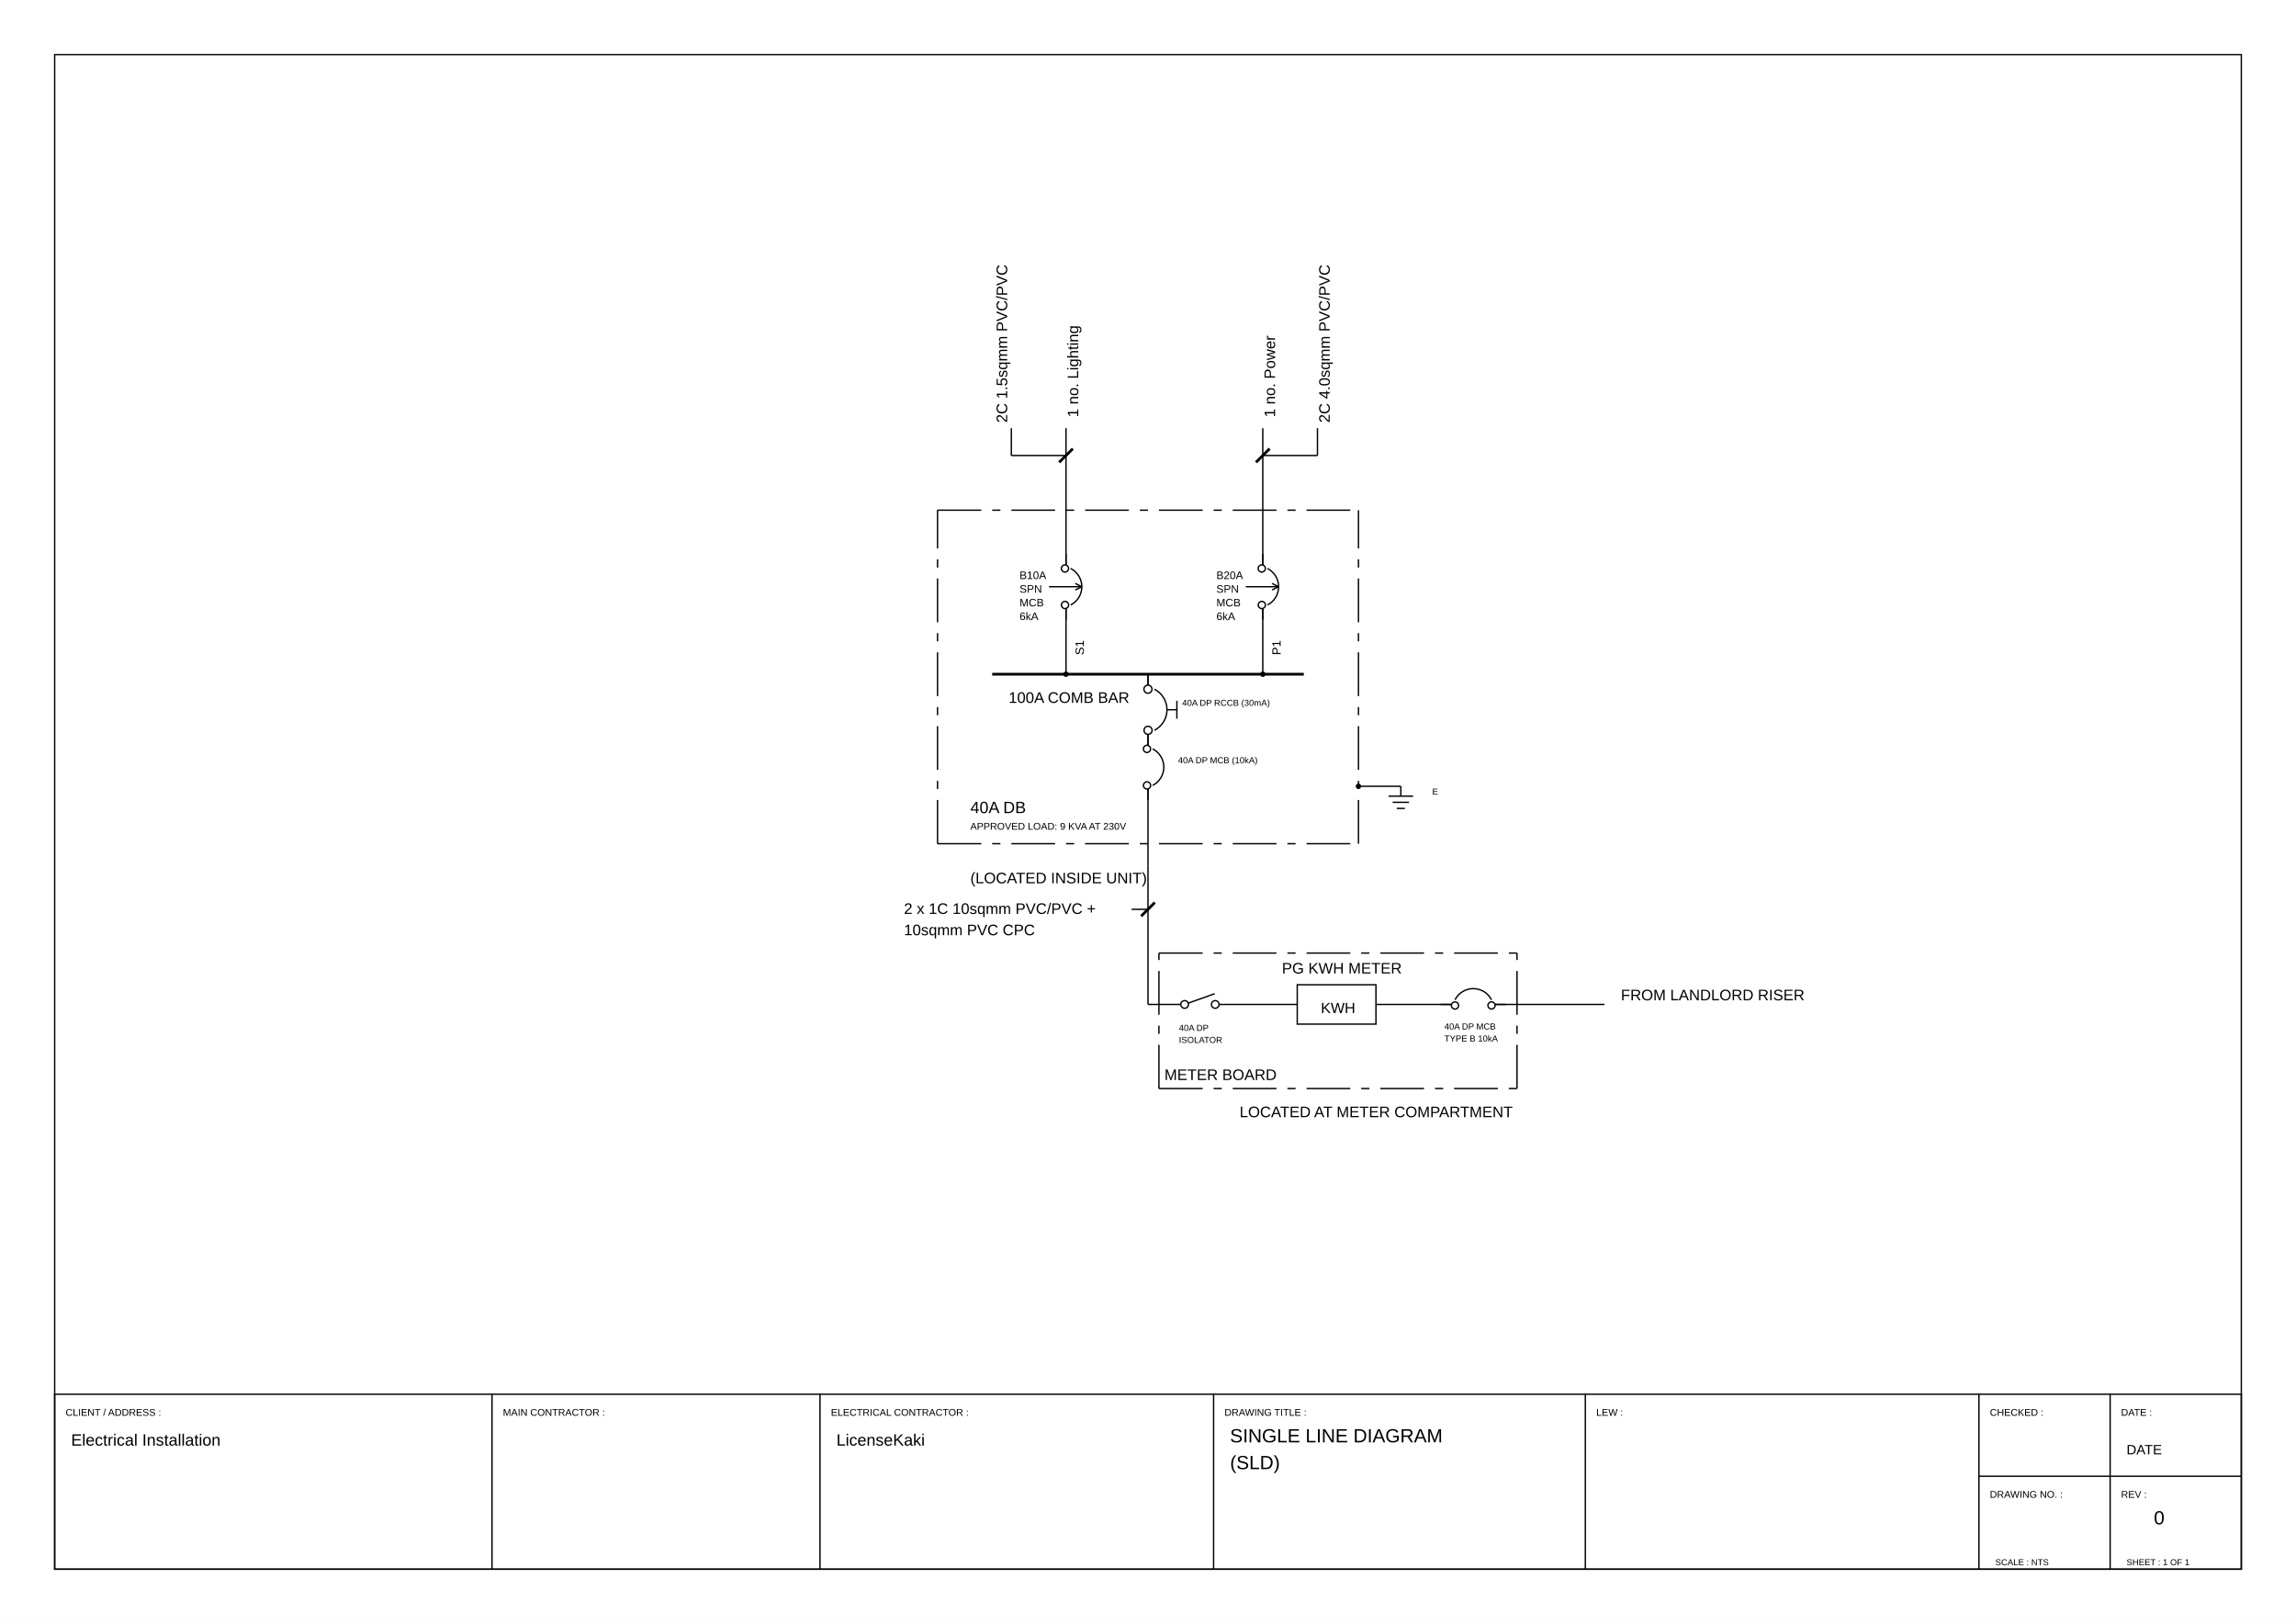
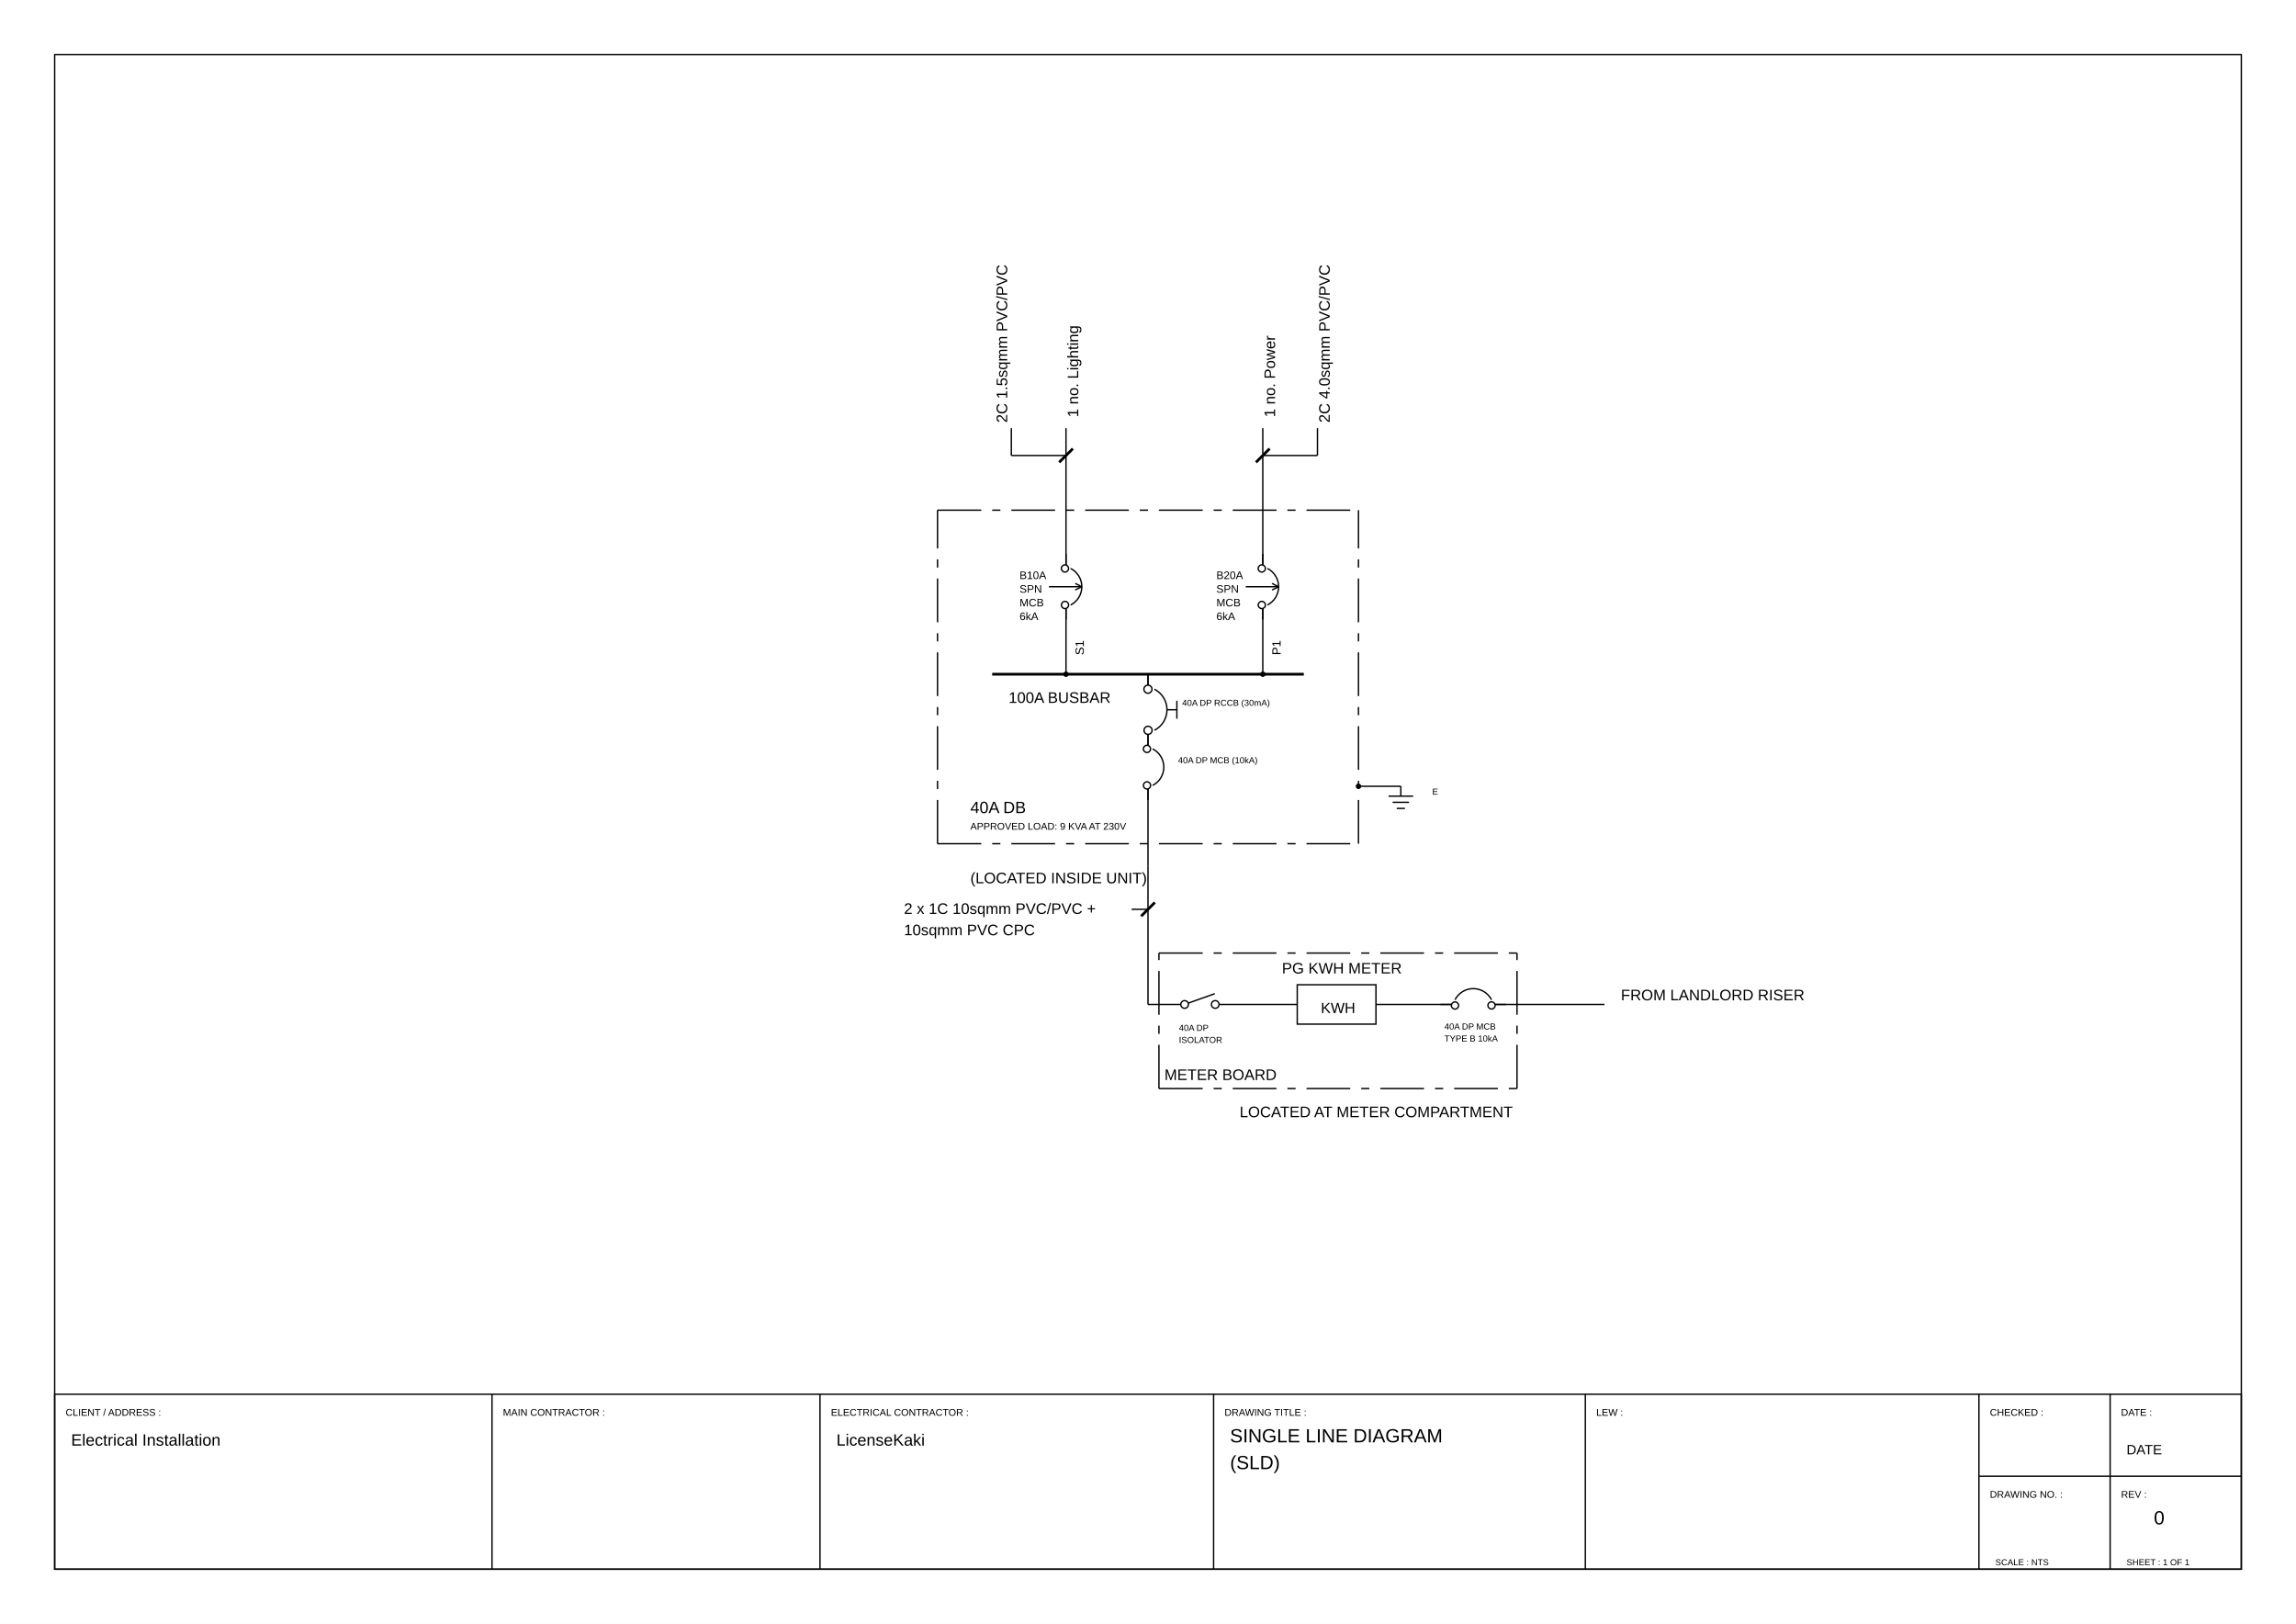
<svg xmlns="http://www.w3.org/2000/svg" viewBox="0 0 420.0 297.0" width="420.0mm" height="297.0mm">
  <rect width="420.0" height="297.0" fill="white" />
  <polygon points="10.00,287.00 410.00,287.00 410.00,10.00 10.00,10.00" stroke="#000000" stroke-width="0.25" fill="none" />
  <polygon points="10.00,287.00 410.00,287.00 410.00,255.00 10.00,255.00" stroke="#000000" stroke-width="0.25" fill="none" />
  <line x1="90.00" y1="255.00" x2="90.00" y2="287.00" stroke="#000000" stroke-width="0.25" fill="none" />
  <line x1="150.00" y1="255.00" x2="150.00" y2="287.00" stroke="#000000" stroke-width="0.25" fill="none" />
  <line x1="222.00" y1="255.00" x2="222.00" y2="287.00" stroke="#000000" stroke-width="0.25" fill="none" />
  <line x1="290.00" y1="255.00" x2="290.00" y2="287.00" stroke="#000000" stroke-width="0.25" fill="none" />
  <line x1="362.00" y1="255.00" x2="362.00" y2="287.00" stroke="#000000" stroke-width="0.25" fill="none" />
  <line x1="362.00" y1="270.00" x2="410.00" y2="270.00" stroke="#000000" stroke-width="0.25" fill="none" />
  <line x1="386.00" y1="255.00" x2="386.00" y2="287.00" stroke="#000000" stroke-width="0.25" fill="none" />
  <text x="12.00" y="258.94" font-family="Arial, Helvetica, sans-serif" font-size="1.8" fill="#000000">CLIENT / ADDRESS :</text>
  <text x="92.00" y="258.94" font-family="Arial, Helvetica, sans-serif" font-size="1.8" fill="#000000">MAIN CONTRACTOR :</text>
  <text x="152.00" y="258.94" font-family="Arial, Helvetica, sans-serif" font-size="1.8" fill="#000000">ELECTRICAL CONTRACTOR :</text>
  <text x="224.00" y="258.94" font-family="Arial, Helvetica, sans-serif" font-size="1.8" fill="#000000">DRAWING TITLE :</text>
  <text x="292.00" y="258.94" font-family="Arial, Helvetica, sans-serif" font-size="1.8" fill="#000000">LEW :</text>
  <text x="364.00" y="258.94" font-family="Arial, Helvetica, sans-serif" font-size="1.8" fill="#000000">CHECKED :</text>
  <text x="388.00" y="258.94" font-family="Arial, Helvetica, sans-serif" font-size="1.8" fill="#000000">DATE :</text>
  <text x="364.00" y="273.94" font-family="Arial, Helvetica, sans-serif" font-size="1.8" fill="#000000">DRAWING NO. :</text>
  <text x="388.00" y="273.94" font-family="Arial, Helvetica, sans-serif" font-size="1.8" fill="#000000">REV :</text>
  <circle cx="216.70" cy="183.71" r="0.70" stroke="#000000" stroke-width="0.25" fill="none" />
  <circle cx="222.30" cy="183.71" r="0.70" stroke="#000000" stroke-width="0.25" fill="none" />
  <polyline points="217.36,183.47 222.21,181.74" stroke="#000000" stroke-width="0.25" fill="none" />
  <text x="215.66" y="188.54" font-family="Arial, Helvetica, sans-serif" font-size="1.6" fill="#000000">
    <tspan x="215.66">40A DP</tspan>
    <tspan x="215.66" dy="2.2">ISOLATOR</tspan>
  </text>
  <polygon points="237.30,180.11 251.70,180.11 251.70,187.31 237.30,187.31" stroke="#000000" stroke-width="0.25" fill="none" />
  <text x="241.62" y="185.28" font-family="Arial, Helvetica, sans-serif" font-size="2.7" fill="#000000">KWH</text>
  <text x="234.50" y="178.05" font-family="Arial, Helvetica, sans-serif" font-size="2.8" fill="#000000">PG KWH METER</text>
  <path d="M 272.84,182.86 A 3.75,3.75 0 0,0 266.16,182.86" stroke="#000000" stroke-width="0.25" fill="none" />
  <circle cx="266.16" cy="183.90" r="0.66" stroke="#000000" stroke-width="0.25" fill="none" />
  <circle cx="272.84" cy="183.89" r="0.66" stroke="#000000" stroke-width="0.25" fill="none" />
  <line x1="265.50" y1="183.71" x2="263.50" y2="183.71" stroke="#000000" stroke-width="0.25" fill="none" />
  <line x1="273.50" y1="183.71" x2="275.50" y2="183.71" stroke="#000000" stroke-width="0.25" fill="none" />
  <text x="264.22" y="188.29" font-family="Arial, Helvetica, sans-serif" font-size="1.6" fill="#000000">
    <tspan x="264.22">40A DP MCB</tspan>
    <tspan x="264.22" dy="2.2">TYPE B 10kA</tspan>
  </text>
  <text x="296.50" y="182.95" font-family="Arial, Helvetica, sans-serif" font-size="2.8" fill="#000000">FROM LANDLORD RISER</text>
  <text x="165.36" y="167.15" font-family="Arial, Helvetica, sans-serif" font-size="2.8" fill="#000000">
    <tspan x="165.36">2 x 1C 10sqmm PVC/PVC +</tspan>
    <tspan x="165.36" dy="3.9">10sqmm PVC CPC</tspan>
  </text>
  <text x="213.00" y="197.53" font-family="Arial, Helvetica, sans-serif" font-size="2.8" fill="#000000">METER BOARD</text>
  <text x="226.75" y="204.33" font-family="Arial, Helvetica, sans-serif" font-size="2.8" fill="#000000">LOCATED AT METER COMPARTMENT</text>
  <path d="M 210.85,143.65 A 3.75,3.75 0 0,0 210.85,136.97" stroke="#000000" stroke-width="0.25" fill="none" />
  <circle cx="209.81" cy="136.97" r="0.66" stroke="#000000" stroke-width="0.25" fill="none" />
  <circle cx="209.82" cy="143.65" r="0.66" stroke="#000000" stroke-width="0.25" fill="none" />
  <line x1="210.00" y1="144.31" x2="210.00" y2="146.31" stroke="#000000" stroke-width="0.25" fill="none" />
  <line x1="210.00" y1="136.31" x2="210.00" y2="134.31" stroke="#000000" stroke-width="0.25" fill="none" />
  <text x="215.50" y="139.59" font-family="Arial, Helvetica, sans-serif" font-size="1.6" fill="#000000">40A DP MCB (10kA)</text>
  <path d="M 211.17,133.57 A 4.22,4.22 0 0,0 211.17,126.05" stroke="#000000" stroke-width="0.25" fill="none" />
  <circle cx="209.99" cy="126.05" r="0.74" stroke="#000000" stroke-width="0.25" fill="none" />
  <circle cx="210.01" cy="133.57" r="0.74" stroke="#000000" stroke-width="0.25" fill="none" />
  <line x1="213.47" y1="129.81" x2="215.28" y2="129.81" stroke="#000000" stroke-width="0.25" fill="none" />
  <line x1="215.28" y1="131.45" x2="215.28" y2="128.17" stroke="#000000" stroke-width="0.25" fill="none" />
  <line x1="210.00" y1="134.31" x2="210.00" y2="136.31" stroke="#000000" stroke-width="0.25" fill="none" />
  <line x1="210.00" y1="125.31" x2="210.00" y2="123.31" stroke="#000000" stroke-width="0.25" fill="none" />
  <text x="216.25" y="129.09" font-family="Arial, Helvetica, sans-serif" font-size="1.6" fill="#000000">40A DP RCCB (30mA)</text>
  <line x1="181.50" y1="123.31" x2="238.50" y2="123.31" stroke="#000000" stroke-width="0.50" fill="none" />
-   <text x="184.50" y="128.55" font-family="Arial, Helvetica, sans-serif" font-size="2.8" fill="#000000">100A COMB BAR</text>
+   <text x="184.50" y="128.55" font-family="Arial, Helvetica, sans-serif" font-size="2.8" fill="#000000">100A BUSBAR</text>
  <text x="196.50" y="121.57" font-family="Arial, Helvetica, sans-serif" font-size="2.2" fill="#000000" transform="rotate(-90.0,196.50,119.81)">S1</text>
  <path d="M 195.85,110.65 A 3.75,3.75 0 0,0 195.85,103.97" stroke="#000000" stroke-width="0.25" fill="none" />
  <circle cx="194.81" cy="103.97" r="0.66" stroke="#000000" stroke-width="0.25" fill="none" />
  <circle cx="194.82" cy="110.65" r="0.66" stroke="#000000" stroke-width="0.25" fill="none" />
  <line x1="195.00" y1="111.31" x2="195.00" y2="113.31" stroke="#000000" stroke-width="0.25" fill="none" />
  <line x1="195.00" y1="103.31" x2="195.00" y2="101.31" stroke="#000000" stroke-width="0.25" fill="none" />
  <line x1="191.89" y1="107.31" x2="197.89" y2="107.31" stroke="#000000" stroke-width="0.25" fill="none" />
  <line x1="197.89" y1="107.31" x2="196.69" y2="106.71" stroke="#000000" stroke-width="0.25" fill="none" />
  <line x1="197.89" y1="107.31" x2="196.69" y2="107.91" stroke="#000000" stroke-width="0.25" fill="none" />
  <text x="186.50" y="105.91" font-family="Arial, Helvetica, sans-serif" font-size="2.0" fill="#000000">B10A</text>
  <text x="186.50" y="108.41" font-family="Arial, Helvetica, sans-serif" font-size="2.0" fill="#000000">SPN</text>
  <text x="186.50" y="110.91" font-family="Arial, Helvetica, sans-serif" font-size="2.0" fill="#000000">MCB</text>
  <text x="186.50" y="113.41" font-family="Arial, Helvetica, sans-serif" font-size="2.0" fill="#000000">6kA</text>
  <text x="195.00" y="78.55" font-family="Arial, Helvetica, sans-serif" font-size="2.8" fill="#000000" transform="rotate(-90.0,195.00,76.31)">1 no. Lighting</text>
  <text x="232.50" y="121.57" font-family="Arial, Helvetica, sans-serif" font-size="2.2" fill="#000000" transform="rotate(-90.0,232.50,119.81)">P1</text>
  <path d="M 231.85,110.65 A 3.75,3.75 0 0,0 231.85,103.97" stroke="#000000" stroke-width="0.25" fill="none" />
  <circle cx="230.81" cy="103.97" r="0.66" stroke="#000000" stroke-width="0.25" fill="none" />
  <circle cx="230.82" cy="110.65" r="0.66" stroke="#000000" stroke-width="0.25" fill="none" />
  <line x1="231.00" y1="111.31" x2="231.00" y2="113.31" stroke="#000000" stroke-width="0.25" fill="none" />
  <line x1="231.00" y1="103.31" x2="231.00" y2="101.31" stroke="#000000" stroke-width="0.25" fill="none" />
  <line x1="227.89" y1="107.31" x2="233.89" y2="107.31" stroke="#000000" stroke-width="0.25" fill="none" />
  <line x1="233.89" y1="107.31" x2="232.69" y2="106.71" stroke="#000000" stroke-width="0.25" fill="none" />
  <line x1="233.89" y1="107.31" x2="232.69" y2="107.91" stroke="#000000" stroke-width="0.25" fill="none" />
  <text x="222.50" y="105.91" font-family="Arial, Helvetica, sans-serif" font-size="2.0" fill="#000000">B20A</text>
  <text x="222.50" y="108.41" font-family="Arial, Helvetica, sans-serif" font-size="2.0" fill="#000000">SPN</text>
  <text x="222.50" y="110.91" font-family="Arial, Helvetica, sans-serif" font-size="2.0" fill="#000000">MCB</text>
  <text x="222.50" y="113.41" font-family="Arial, Helvetica, sans-serif" font-size="2.0" fill="#000000">6kA</text>
  <text x="231.00" y="78.55" font-family="Arial, Helvetica, sans-serif" font-size="2.8" fill="#000000" transform="rotate(-90.0,231.00,76.31)">1 no. Power</text>
  <text x="182.00" y="79.55" font-family="Arial, Helvetica, sans-serif" font-size="2.8" fill="#000000" transform="rotate(-90.0,182.00,77.31)">2C 1.5sqmm PVC/PVC</text>
  <text x="241.00" y="79.55" font-family="Arial, Helvetica, sans-serif" font-size="2.8" fill="#000000" transform="rotate(-90.0,241.00,77.31)">2C 4.0sqmm PVC/PVC</text>
  <text x="177.50" y="148.71" font-family="Arial, Helvetica, sans-serif" font-size="3.0" fill="#000000">40A DB</text>
  <text x="177.50" y="151.75" font-family="Arial, Helvetica, sans-serif" font-size="1.8" fill="#000000">APPROVED LOAD: 9 KVA AT 230V</text>
  <text x="177.50" y="161.55" font-family="Arial, Helvetica, sans-serif" font-size="2.8" fill="#000000">(LOCATED INSIDE UNIT)</text>
  <line x1="256.25" y1="143.81" x2="256.25" y2="145.61" stroke="#000000" stroke-width="0.25" fill="none" />
  <line x1="254.00" y1="145.61" x2="258.50" y2="145.61" stroke="#000000" stroke-width="0.25" fill="none" />
  <line x1="254.75" y1="146.74" x2="257.75" y2="146.74" stroke="#000000" stroke-width="0.25" fill="none" />
  <line x1="255.50" y1="147.86" x2="257.00" y2="147.86" stroke="#000000" stroke-width="0.25" fill="none" />
  <text x="262.00" y="145.34" font-family="Arial, Helvetica, sans-serif" font-size="1.6" fill="#000000">E</text>
  <line x1="210.00" y1="183.71" x2="216.00" y2="183.71" stroke="#000000" stroke-width="0.25" fill="none" />
  <line x1="223.00" y1="183.71" x2="237.30" y2="183.71" stroke="#000000" stroke-width="0.25" fill="none" />
  <line x1="251.70" y1="183.71" x2="265.50" y2="183.71" stroke="#000000" stroke-width="0.25" fill="none" />
  <line x1="273.50" y1="183.71" x2="293.50" y2="183.71" stroke="#000000" stroke-width="0.25" fill="none" />
  <line x1="210.00" y1="183.71" x2="210.00" y2="158.31" stroke="#000000" stroke-width="0.25" fill="none" />
  <line x1="210.00" y1="166.31" x2="207.00" y2="166.31" stroke="#000000" stroke-width="0.25" fill="none" />
  <line x1="210.00" y1="158.31" x2="210.00" y2="144.31" stroke="#000000" stroke-width="0.25" fill="none" />
  <line x1="210.00" y1="125.31" x2="210.00" y2="123.31" stroke="#000000" stroke-width="0.25" fill="none" />
  <line x1="195.00" y1="123.31" x2="195.00" y2="111.31" stroke="#000000" stroke-width="0.25" fill="none" />
  <line x1="195.00" y1="103.31" x2="195.00" y2="78.31" stroke="#000000" stroke-width="0.25" fill="none" />
  <line x1="231.00" y1="123.31" x2="231.00" y2="111.31" stroke="#000000" stroke-width="0.25" fill="none" />
  <line x1="231.00" y1="103.31" x2="231.00" y2="78.31" stroke="#000000" stroke-width="0.25" fill="none" />
  <line x1="185.00" y1="83.31" x2="195.00" y2="83.31" stroke="#000000" stroke-width="0.25" fill="none" />
  <line x1="185.00" y1="83.31" x2="185.00" y2="78.31" stroke="#000000" stroke-width="0.25" fill="none" />
  <line x1="231.00" y1="83.31" x2="241.00" y2="83.31" stroke="#000000" stroke-width="0.25" fill="none" />
  <line x1="241.00" y1="83.31" x2="241.00" y2="78.31" stroke="#000000" stroke-width="0.25" fill="none" />
  <line x1="248.50" y1="143.81" x2="256.25" y2="143.81" stroke="#000000" stroke-width="0.25" fill="none" />
  <line x1="208.75" y1="167.56" x2="211.25" y2="165.06" stroke="#000000" stroke-width="0.50" fill="none" />
  <line x1="193.75" y1="84.56" x2="196.25" y2="82.06" stroke="#000000" stroke-width="0.50" fill="none" />
  <line x1="229.75" y1="84.56" x2="232.25" y2="82.06" stroke="#000000" stroke-width="0.50" fill="none" />
  <line x1="212.00" y1="199.09" x2="220.00" y2="199.09" stroke="#000000" stroke-width="0.25" fill="none" />
  <line x1="222.00" y1="199.09" x2="223.50" y2="199.09" stroke="#000000" stroke-width="0.25" fill="none" />
  <line x1="225.50" y1="199.09" x2="233.50" y2="199.09" stroke="#000000" stroke-width="0.25" fill="none" />
  <line x1="235.50" y1="199.09" x2="237.00" y2="199.09" stroke="#000000" stroke-width="0.25" fill="none" />
  <line x1="239.00" y1="199.09" x2="247.00" y2="199.09" stroke="#000000" stroke-width="0.25" fill="none" />
  <line x1="249.00" y1="199.09" x2="250.50" y2="199.09" stroke="#000000" stroke-width="0.25" fill="none" />
  <line x1="252.50" y1="199.09" x2="260.50" y2="199.09" stroke="#000000" stroke-width="0.25" fill="none" />
  <line x1="262.50" y1="199.09" x2="264.00" y2="199.09" stroke="#000000" stroke-width="0.25" fill="none" />
  <line x1="266.00" y1="199.09" x2="274.00" y2="199.09" stroke="#000000" stroke-width="0.25" fill="none" />
  <line x1="276.00" y1="199.09" x2="277.50" y2="199.09" stroke="#000000" stroke-width="0.25" fill="none" />
  <line x1="212.00" y1="174.31" x2="220.00" y2="174.31" stroke="#000000" stroke-width="0.25" fill="none" />
  <line x1="222.00" y1="174.31" x2="223.50" y2="174.31" stroke="#000000" stroke-width="0.25" fill="none" />
  <line x1="225.50" y1="174.31" x2="233.50" y2="174.31" stroke="#000000" stroke-width="0.25" fill="none" />
  <line x1="235.50" y1="174.31" x2="237.00" y2="174.31" stroke="#000000" stroke-width="0.25" fill="none" />
  <line x1="239.00" y1="174.31" x2="247.00" y2="174.31" stroke="#000000" stroke-width="0.25" fill="none" />
  <line x1="249.00" y1="174.31" x2="250.50" y2="174.31" stroke="#000000" stroke-width="0.25" fill="none" />
  <line x1="252.50" y1="174.31" x2="260.50" y2="174.31" stroke="#000000" stroke-width="0.25" fill="none" />
  <line x1="262.50" y1="174.31" x2="264.00" y2="174.31" stroke="#000000" stroke-width="0.25" fill="none" />
  <line x1="266.00" y1="174.31" x2="274.00" y2="174.31" stroke="#000000" stroke-width="0.25" fill="none" />
  <line x1="276.00" y1="174.31" x2="277.50" y2="174.31" stroke="#000000" stroke-width="0.25" fill="none" />
  <line x1="212.00" y1="199.09" x2="212.00" y2="191.09" stroke="#000000" stroke-width="0.25" fill="none" />
  <line x1="212.00" y1="189.09" x2="212.00" y2="187.59" stroke="#000000" stroke-width="0.25" fill="none" />
  <line x1="212.00" y1="185.59" x2="212.00" y2="177.59" stroke="#000000" stroke-width="0.25" fill="none" />
  <line x1="212.00" y1="175.59" x2="212.00" y2="174.31" stroke="#000000" stroke-width="0.25" fill="none" />
  <line x1="277.50" y1="199.09" x2="277.50" y2="191.09" stroke="#000000" stroke-width="0.25" fill="none" />
  <line x1="277.50" y1="189.09" x2="277.50" y2="187.59" stroke="#000000" stroke-width="0.25" fill="none" />
  <line x1="277.50" y1="185.59" x2="277.50" y2="177.59" stroke="#000000" stroke-width="0.25" fill="none" />
  <line x1="277.50" y1="175.59" x2="277.50" y2="174.31" stroke="#000000" stroke-width="0.25" fill="none" />
  <line x1="171.50" y1="154.31" x2="179.50" y2="154.31" stroke="#000000" stroke-width="0.25" fill="none" />
  <line x1="181.50" y1="154.31" x2="183.00" y2="154.31" stroke="#000000" stroke-width="0.25" fill="none" />
  <line x1="185.00" y1="154.31" x2="193.00" y2="154.31" stroke="#000000" stroke-width="0.25" fill="none" />
  <line x1="195.00" y1="154.31" x2="196.50" y2="154.31" stroke="#000000" stroke-width="0.25" fill="none" />
  <line x1="198.50" y1="154.31" x2="206.50" y2="154.31" stroke="#000000" stroke-width="0.25" fill="none" />
  <line x1="208.50" y1="154.31" x2="210.00" y2="154.31" stroke="#000000" stroke-width="0.25" fill="none" />
  <line x1="212.00" y1="154.31" x2="220.00" y2="154.31" stroke="#000000" stroke-width="0.25" fill="none" />
  <line x1="222.00" y1="154.31" x2="223.50" y2="154.31" stroke="#000000" stroke-width="0.25" fill="none" />
  <line x1="225.50" y1="154.31" x2="233.50" y2="154.31" stroke="#000000" stroke-width="0.25" fill="none" />
  <line x1="235.50" y1="154.31" x2="237.00" y2="154.31" stroke="#000000" stroke-width="0.25" fill="none" />
  <line x1="239.00" y1="154.31" x2="247.00" y2="154.31" stroke="#000000" stroke-width="0.25" fill="none" />
  <line x1="171.50" y1="93.31" x2="179.50" y2="93.31" stroke="#000000" stroke-width="0.25" fill="none" />
  <line x1="181.50" y1="93.31" x2="183.00" y2="93.31" stroke="#000000" stroke-width="0.25" fill="none" />
  <line x1="185.00" y1="93.31" x2="193.00" y2="93.31" stroke="#000000" stroke-width="0.25" fill="none" />
  <line x1="195.00" y1="93.31" x2="196.50" y2="93.31" stroke="#000000" stroke-width="0.25" fill="none" />
  <line x1="198.50" y1="93.31" x2="206.50" y2="93.31" stroke="#000000" stroke-width="0.25" fill="none" />
  <line x1="208.50" y1="93.31" x2="210.00" y2="93.31" stroke="#000000" stroke-width="0.25" fill="none" />
  <line x1="212.00" y1="93.31" x2="220.00" y2="93.31" stroke="#000000" stroke-width="0.25" fill="none" />
  <line x1="222.00" y1="93.31" x2="223.50" y2="93.31" stroke="#000000" stroke-width="0.25" fill="none" />
  <line x1="225.50" y1="93.31" x2="233.50" y2="93.31" stroke="#000000" stroke-width="0.25" fill="none" />
  <line x1="235.50" y1="93.31" x2="237.00" y2="93.31" stroke="#000000" stroke-width="0.25" fill="none" />
  <line x1="239.00" y1="93.31" x2="247.00" y2="93.31" stroke="#000000" stroke-width="0.25" fill="none" />
  <line x1="171.50" y1="154.31" x2="171.50" y2="146.31" stroke="#000000" stroke-width="0.25" fill="none" />
  <line x1="171.50" y1="144.31" x2="171.50" y2="142.81" stroke="#000000" stroke-width="0.25" fill="none" />
  <line x1="171.50" y1="140.81" x2="171.50" y2="132.81" stroke="#000000" stroke-width="0.25" fill="none" />
  <line x1="171.50" y1="130.81" x2="171.50" y2="129.31" stroke="#000000" stroke-width="0.25" fill="none" />
  <line x1="171.50" y1="127.31" x2="171.50" y2="119.31" stroke="#000000" stroke-width="0.25" fill="none" />
  <line x1="171.50" y1="117.31" x2="171.50" y2="115.81" stroke="#000000" stroke-width="0.25" fill="none" />
  <line x1="171.50" y1="113.81" x2="171.50" y2="105.81" stroke="#000000" stroke-width="0.25" fill="none" />
  <line x1="171.50" y1="103.81" x2="171.50" y2="102.31" stroke="#000000" stroke-width="0.25" fill="none" />
  <line x1="171.50" y1="100.31" x2="171.50" y2="93.31" stroke="#000000" stroke-width="0.25" fill="none" />
  <line x1="248.50" y1="154.31" x2="248.50" y2="146.31" stroke="#000000" stroke-width="0.25" fill="none" />
  <line x1="248.50" y1="144.31" x2="248.50" y2="142.81" stroke="#000000" stroke-width="0.25" fill="none" />
  <line x1="248.50" y1="140.81" x2="248.50" y2="132.81" stroke="#000000" stroke-width="0.25" fill="none" />
  <line x1="248.50" y1="130.81" x2="248.50" y2="129.31" stroke="#000000" stroke-width="0.25" fill="none" />
  <line x1="248.50" y1="127.31" x2="248.50" y2="119.31" stroke="#000000" stroke-width="0.25" fill="none" />
  <line x1="248.50" y1="117.31" x2="248.50" y2="115.81" stroke="#000000" stroke-width="0.25" fill="none" />
  <line x1="248.50" y1="113.81" x2="248.50" y2="105.81" stroke="#000000" stroke-width="0.25" fill="none" />
  <line x1="248.50" y1="103.81" x2="248.50" y2="102.31" stroke="#000000" stroke-width="0.25" fill="none" />
  <line x1="248.50" y1="100.31" x2="248.50" y2="93.31" stroke="#000000" stroke-width="0.25" fill="none" />
  <circle cx="195.00" cy="123.31" r="0.50" fill="rgb(0,0,0)" stroke="none" />
  <circle cx="231.00" cy="123.31" r="0.50" fill="rgb(0,0,0)" stroke="none" />
  <circle cx="248.50" cy="143.81" r="0.50" fill="rgb(0,0,0)" stroke="none" />
  <text x="13.00" y="264.40" font-family="Arial, Helvetica, sans-serif" font-size="3.0" fill="#000000">Electrical Installation</text>
  <text x="153.00" y="264.40" font-family="Arial, Helvetica, sans-serif" font-size="3.0" fill="#000000">LicenseKaki</text>
  <text x="225.00" y="263.80" font-family="Arial, Helvetica, sans-serif" font-size="3.5" fill="#000000">
    <tspan x="225.00">SINGLE LINE DIAGRAM</tspan>
    <tspan x="225.00" dy="4.9">(SLD)</tspan>
  </text>
  <text x="389.00" y="266.00" font-family="Arial, Helvetica, sans-serif" font-size="2.5" fill="#000000">DATE</text>
  <text x="365.00" y="278.00" font-family="Arial, Helvetica, sans-serif" font-size="2.5" fill="#000000" />
  <text x="394.00" y="278.80" font-family="Arial, Helvetica, sans-serif" font-size="3.5" fill="#000000">0</text>
  <text x="365.00" y="286.28" font-family="Arial, Helvetica, sans-serif" font-size="1.6" fill="#000000">SCALE : NTS</text>
  <text x="389.00" y="286.28" font-family="Arial, Helvetica, sans-serif" font-size="1.6" fill="#000000">SHEET : 1 OF 1</text>
</svg>
